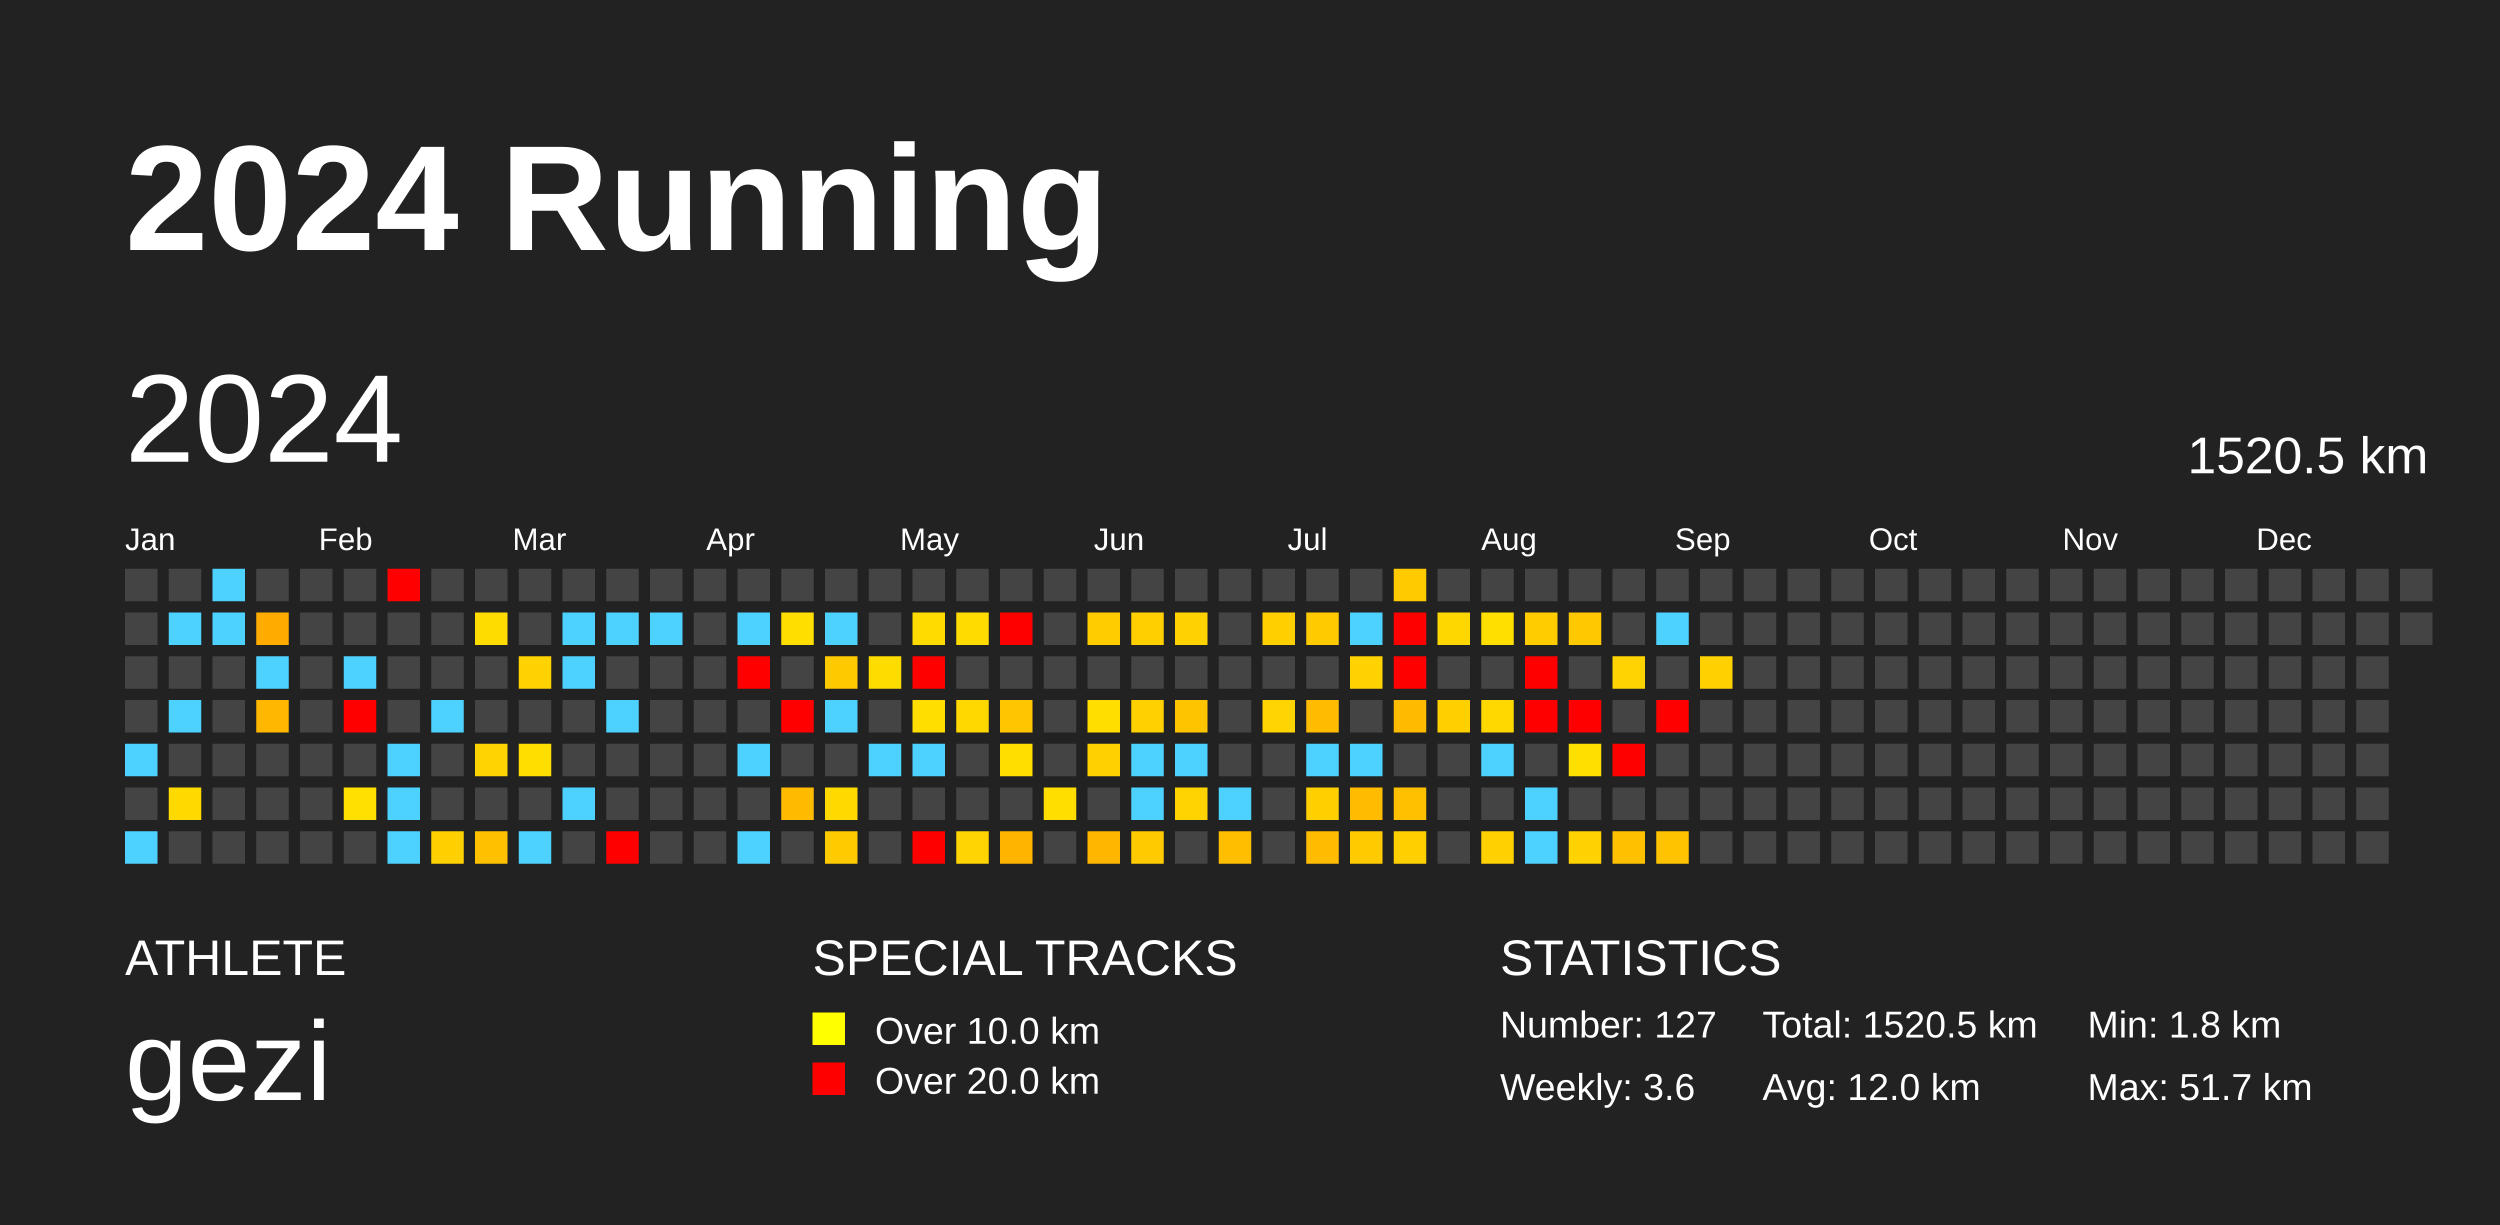
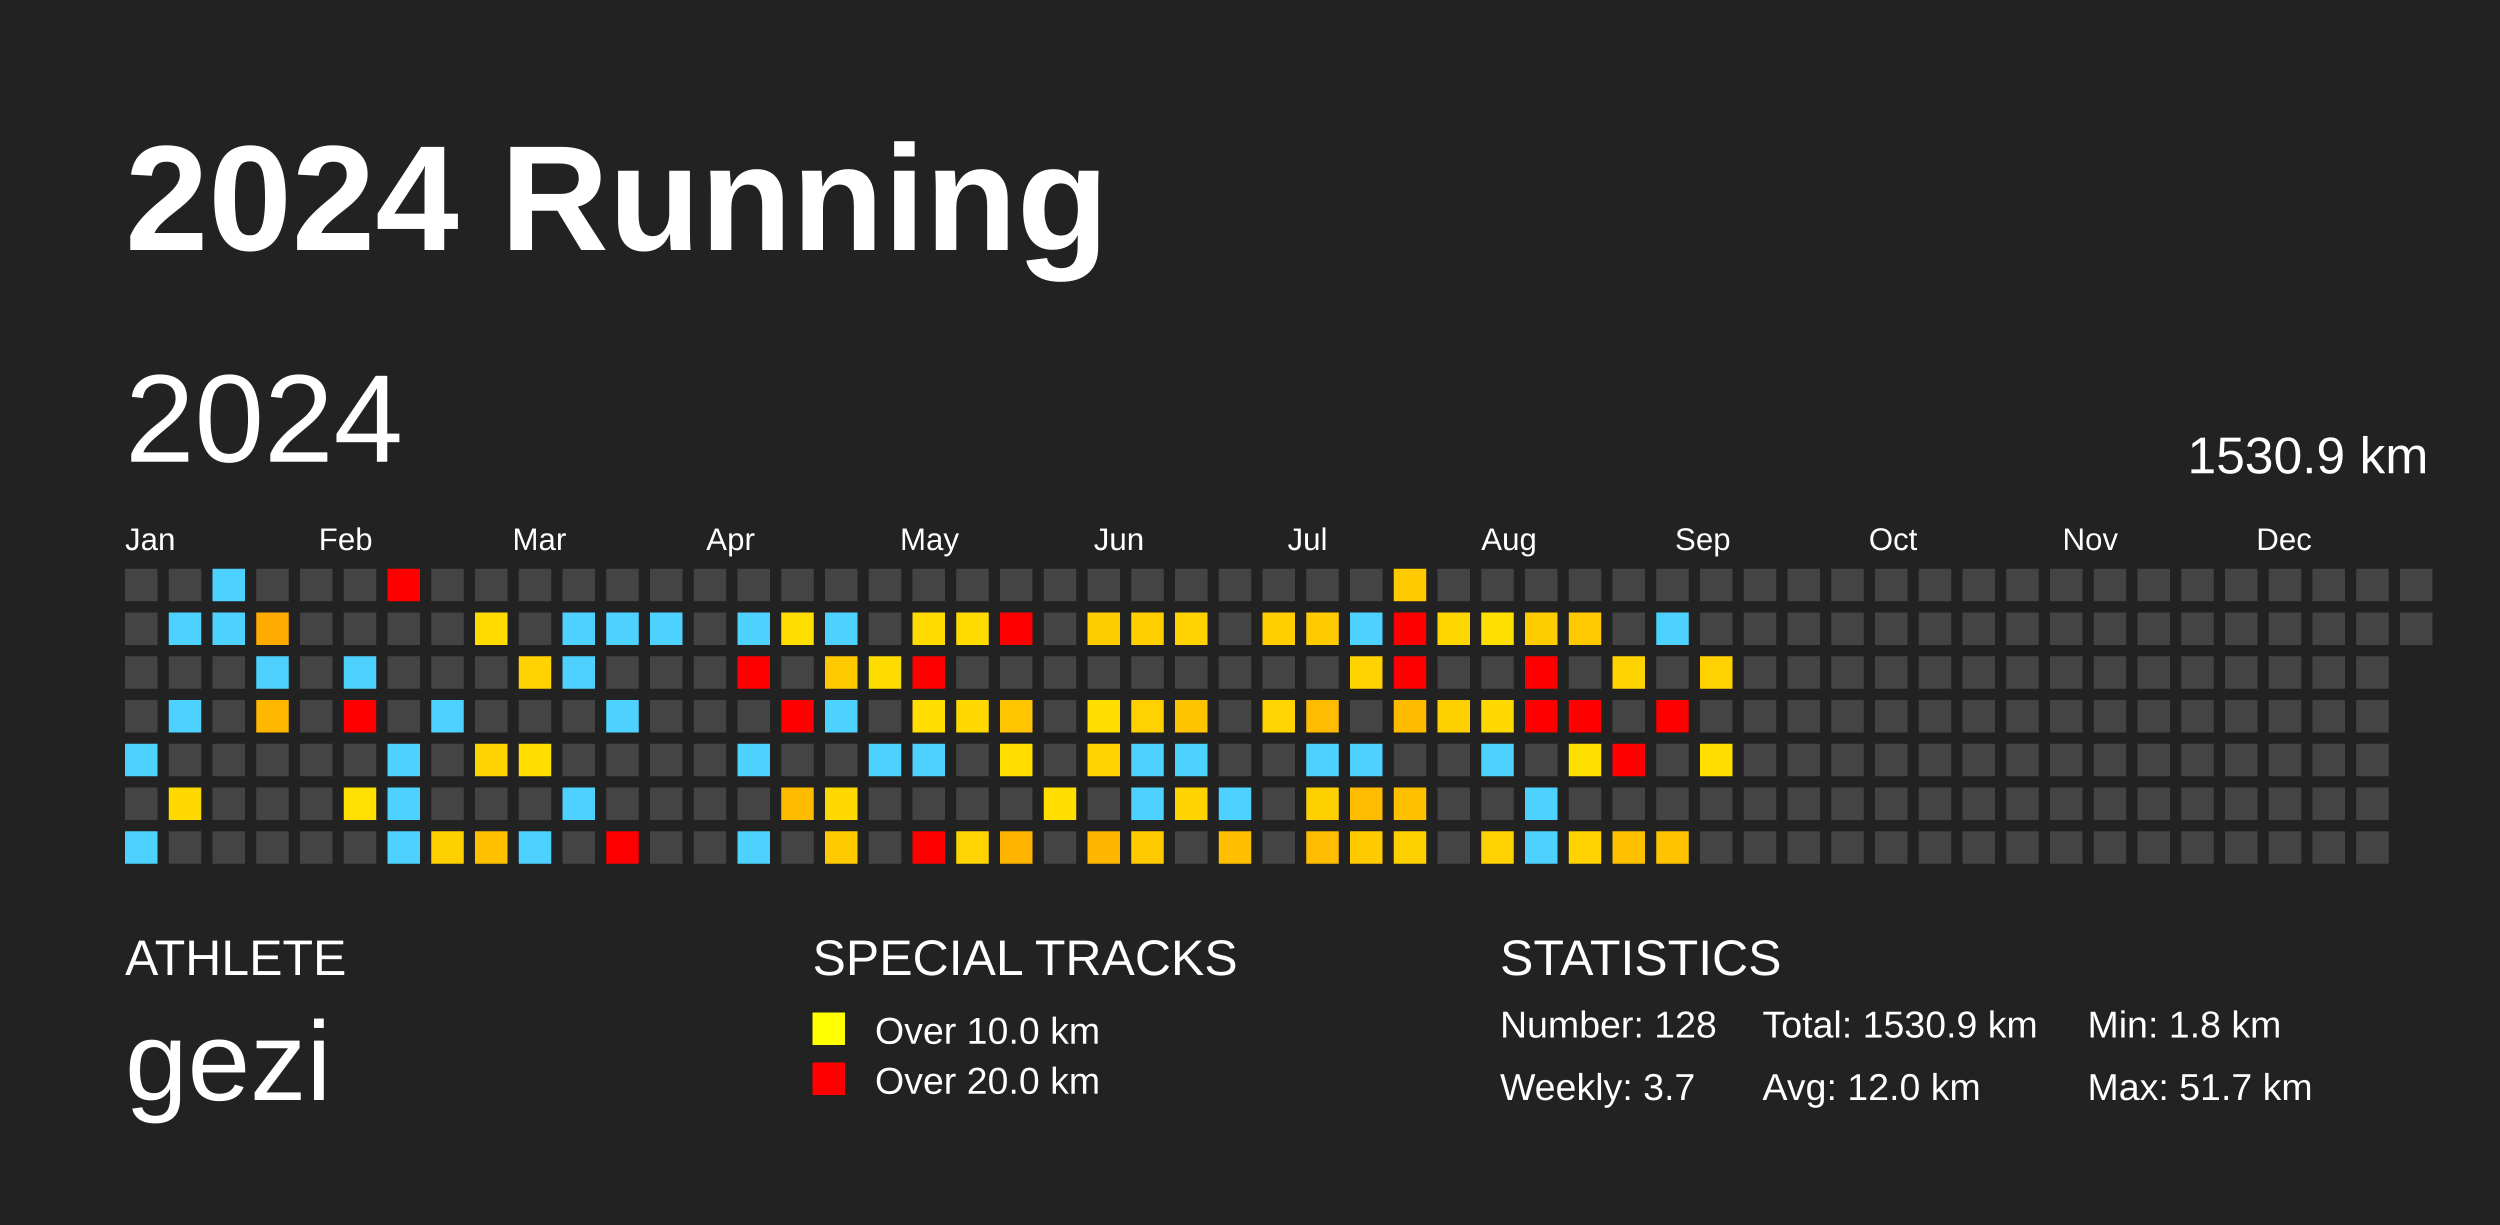
<svg xmlns="http://www.w3.org/2000/svg" baseProfile="full" height="98mm" version="1.1" viewBox="0,0,200,98" width="200mm">
  <defs />
  <rect fill="#222222" height="98" width="200" x="0" y="0" />
  <text fill="#FFFFFF" style="font-size:12px; font-family:Arial; font-weight:bold;" x="10" y="20">2024 Running</text>
  <text fill="#FFFFFF" style="font-size:4px; font-family:Arial" x="10" y="78">ATHLETE</text>
  <text fill="#FFFFFF" style="font-size:9px; font-family:Arial" x="10" y="88">gezi</text>
  <text fill="#FFFFFF" style="font-size:4px; font-family:Arial" x="65" y="78">SPECIAL TRACKS</text>
  <rect fill="yellow" height="2.6" width="2.6" x="65" y="81" />
  <text fill="#FFFFFF" style="font-size:3px; font-family:Arial" x="70" y="83.5">Over 10.0 km</text>
  <rect fill="red" height="2.6" width="2.6" x="65" y="85" />
  <text fill="#FFFFFF" style="font-size:3px; font-family:Arial" x="70" y="87.5">Over 20.0 km</text>
  <text fill="#FFFFFF" style="font-size:4px; font-family:Arial" x="120" y="78">STATISTICS</text>
-   <text fill="#FFFFFF" style="font-size:3px; font-family:Arial" x="120" y="83">Number: 127</text>
-   <text fill="#FFFFFF" style="font-size:3px; font-family:Arial" x="120" y="88">Weekly: 3.6</text>
-   <text fill="#FFFFFF" style="font-size:3px; font-family:Arial" x="141" y="83">Total: 1520.5 km</text>
+   <text fill="#FFFFFF" style="font-size:3px; font-family:Arial" x="120" y="83">Number: 128</text>
+   <text fill="#FFFFFF" style="font-size:3px; font-family:Arial" x="120" y="88">Weekly: 3.7</text>
+   <text fill="#FFFFFF" style="font-size:3px; font-family:Arial" x="141" y="83">Total: 1530.9 km</text>
  <text fill="#FFFFFF" style="font-size:3px; font-family:Arial" x="141" y="88">Avg: 12.0 km</text>
  <text fill="#FFFFFF" style="font-size:3px; font-family:Arial" x="167" y="83">Min: 1.8 km</text>
  <text fill="#FFFFFF" style="font-size:3px; font-family:Arial" x="167" y="88">Max: 51.7 km</text>
  <text dominant-baseline="hanging" fill="#FFFFFF" style="font-size:10.0px; font-family:Arial;" x="10" y="30">2024</text>
-   <text dominant-baseline="hanging" fill="#FFFFFF" style="font-size:4.125px; font-family:Arial;" x="175" y="35">1520.5 km</text>
+   <text dominant-baseline="hanging" fill="#FFFFFF" style="font-size:4.125px; font-family:Arial;" x="175" y="35">1530.9 km</text>
  <text fill="#FFFFFF" style="font-size:2.5px; font-family:Arial" x="10.0" y="44">Jan</text>
  <text fill="#FFFFFF" style="font-size:2.5px; font-family:Arial" x="25.5" y="44">Feb</text>
  <text fill="#FFFFFF" style="font-size:2.5px; font-family:Arial" x="41.0" y="44">Mar</text>
  <text fill="#FFFFFF" style="font-size:2.5px; font-family:Arial" x="56.5" y="44">Apr</text>
  <text fill="#FFFFFF" style="font-size:2.5px; font-family:Arial" x="72.0" y="44">May</text>
  <text fill="#FFFFFF" style="font-size:2.5px; font-family:Arial" x="87.5" y="44">Jun</text>
  <text fill="#FFFFFF" style="font-size:2.5px; font-family:Arial" x="103.0" y="44">Jul</text>
  <text fill="#FFFFFF" style="font-size:2.5px; font-family:Arial" x="118.5" y="44">Aug</text>
  <text fill="#FFFFFF" style="font-size:2.5px; font-family:Arial" x="134.0" y="44">Sep</text>
  <text fill="#FFFFFF" style="font-size:2.5px; font-family:Arial" x="149.5" y="44">Oct</text>
  <text fill="#FFFFFF" style="font-size:2.5px; font-family:Arial" x="165.0" y="44">Nov</text>
  <text fill="#FFFFFF" style="font-size:2.5px; font-family:Arial" x="180.5" y="44">Dec</text>
  <rect fill="#444444" height="2.6" width="2.6" x="10.0" y="45.5" />
  <rect fill="#444444" height="2.6" width="2.6" x="10.0" y="49.0" />
  <rect fill="#444444" height="2.6" width="2.6" x="10.0" y="52.5" />
  <rect fill="#444444" height="2.6" width="2.6" x="10.0" y="56.0" />
  <rect fill="#4dd2ff" height="2.6" width="2.6" x="10.0" y="59.5" />
  <rect fill="#444444" height="2.6" width="2.6" x="10.0" y="63.0" />
  <rect fill="#4dd2ff" height="2.6" width="2.6" x="10.0" y="66.5" />
  <rect fill="#444444" height="2.6" width="2.6" x="13.5" y="45.5" />
  <rect fill="#4dd2ff" height="2.6" width="2.6" x="13.5" y="49.0" />
  <rect fill="#444444" height="2.6" width="2.6" x="13.5" y="52.5" />
  <rect fill="#4dd2ff" height="2.6" width="2.6" x="13.5" y="56.0" />
  <rect fill="#444444" height="2.6" width="2.6" x="13.5" y="59.5" />
  <rect fill="#ffd900" height="2.6" width="2.6" x="13.5" y="63.0" />
  <rect fill="#444444" height="2.6" width="2.6" x="13.5" y="66.5" />
  <rect fill="#4dd2ff" height="2.6" width="2.6" x="17.0" y="45.5" />
  <rect fill="#4dd2ff" height="2.6" width="2.6" x="17.0" y="49.0" />
  <rect fill="#444444" height="2.6" width="2.6" x="17.0" y="52.5" />
  <rect fill="#444444" height="2.6" width="2.6" x="17.0" y="56.0" />
  <rect fill="#444444" height="2.6" width="2.6" x="17.0" y="59.5" />
  <rect fill="#444444" height="2.6" width="2.6" x="17.0" y="63.0" />
  <rect fill="#444444" height="2.6" width="2.6" x="17.0" y="66.5" />
  <rect fill="#444444" height="2.6" width="2.6" x="20.5" y="45.5" />
  <rect fill="#ffab00" height="2.6" width="2.6" x="20.5" y="49.0" />
  <rect fill="#4dd2ff" height="2.6" width="2.6" x="20.5" y="52.5" />
  <rect fill="#ffb700" height="2.6" width="2.6" x="20.5" y="56.0" />
  <rect fill="#444444" height="2.6" width="2.6" x="20.5" y="59.5" />
  <rect fill="#444444" height="2.6" width="2.6" x="20.5" y="63.0" />
  <rect fill="#444444" height="2.6" width="2.6" x="20.5" y="66.5" />
  <rect fill="#444444" height="2.6" width="2.6" x="24.0" y="45.5" />
  <rect fill="#444444" height="2.6" width="2.6" x="24.0" y="49.0" />
  <rect fill="#444444" height="2.6" width="2.6" x="24.0" y="52.5" />
  <rect fill="#444444" height="2.6" width="2.6" x="24.0" y="56.0" />
  <rect fill="#444444" height="2.6" width="2.6" x="24.0" y="59.5" />
  <rect fill="#444444" height="2.6" width="2.6" x="24.0" y="63.0" />
  <rect fill="#444444" height="2.6" width="2.6" x="24.0" y="66.5" />
  <rect fill="#444444" height="2.6" width="2.6" x="27.5" y="45.5" />
  <rect fill="#444444" height="2.6" width="2.6" x="27.5" y="49.0" />
  <rect fill="#4dd2ff" height="2.6" width="2.6" x="27.5" y="52.5" />
  <rect fill="red" height="2.6" width="2.6" x="27.5" y="56.0" />
  <rect fill="#444444" height="2.6" width="2.6" x="27.5" y="59.5" />
  <rect fill="#ffe000" height="2.6" width="2.6" x="27.5" y="63.0" />
  <rect fill="#444444" height="2.6" width="2.6" x="27.5" y="66.5" />
  <rect fill="red" height="2.6" width="2.6" x="31.0" y="45.5" />
  <rect fill="#444444" height="2.6" width="2.6" x="31.0" y="49.0" />
  <rect fill="#444444" height="2.6" width="2.6" x="31.0" y="52.5" />
  <rect fill="#444444" height="2.6" width="2.6" x="31.0" y="56.0" />
  <rect fill="#4dd2ff" height="2.6" width="2.6" x="31.0" y="59.5" />
  <rect fill="#4dd2ff" height="2.6" width="2.6" x="31.0" y="63.0" />
  <rect fill="#4dd2ff" height="2.6" width="2.6" x="31.0" y="66.5" />
  <rect fill="#444444" height="2.6" width="2.6" x="34.5" y="45.5" />
  <rect fill="#444444" height="2.6" width="2.6" x="34.5" y="49.0" />
  <rect fill="#444444" height="2.6" width="2.6" x="34.5" y="52.5" />
  <rect fill="#4dd2ff" height="2.6" width="2.6" x="34.5" y="56.0" />
  <rect fill="#444444" height="2.6" width="2.6" x="34.5" y="59.5" />
  <rect fill="#444444" height="2.6" width="2.6" x="34.5" y="63.0" />
  <rect fill="#ffd000" height="2.6" width="2.6" x="34.5" y="66.5" />
  <rect fill="#444444" height="2.6" width="2.6" x="38.0" y="45.5" />
  <rect fill="#ffdc00" height="2.6" width="2.6" x="38.0" y="49.0" />
  <rect fill="#444444" height="2.6" width="2.6" x="38.0" y="52.5" />
  <rect fill="#444444" height="2.6" width="2.6" x="38.0" y="56.0" />
  <rect fill="#ffd300" height="2.6" width="2.6" x="38.0" y="59.5" />
  <rect fill="#444444" height="2.6" width="2.6" x="38.0" y="63.0" />
  <rect fill="#ffc000" height="2.6" width="2.6" x="38.0" y="66.5" />
  <rect fill="#444444" height="2.6" width="2.6" x="41.5" y="45.5" />
  <rect fill="#444444" height="2.6" width="2.6" x="41.5" y="49.0" />
  <rect fill="#ffd200" height="2.6" width="2.6" x="41.5" y="52.5" />
  <rect fill="#444444" height="2.6" width="2.6" x="41.5" y="56.0" />
  <rect fill="#ffde00" height="2.6" width="2.6" x="41.5" y="59.5" />
  <rect fill="#444444" height="2.6" width="2.6" x="41.5" y="63.0" />
  <rect fill="#4dd2ff" height="2.6" width="2.6" x="41.5" y="66.5" />
  <rect fill="#444444" height="2.6" width="2.6" x="45.0" y="45.5" />
  <rect fill="#4dd2ff" height="2.6" width="2.6" x="45.0" y="49.0" />
  <rect fill="#4dd2ff" height="2.6" width="2.6" x="45.0" y="52.5" />
  <rect fill="#444444" height="2.6" width="2.6" x="45.0" y="56.0" />
  <rect fill="#444444" height="2.6" width="2.6" x="45.0" y="59.5" />
  <rect fill="#4dd2ff" height="2.6" width="2.6" x="45.0" y="63.0" />
  <rect fill="#444444" height="2.6" width="2.6" x="45.0" y="66.5" />
  <rect fill="#444444" height="2.6" width="2.6" x="48.5" y="45.5" />
  <rect fill="#4dd2ff" height="2.6" width="2.6" x="48.5" y="49.0" />
  <rect fill="#444444" height="2.6" width="2.6" x="48.5" y="52.5" />
  <rect fill="#4dd2ff" height="2.6" width="2.6" x="48.5" y="56.0" />
  <rect fill="#444444" height="2.6" width="2.6" x="48.5" y="59.5" />
  <rect fill="#444444" height="2.6" width="2.6" x="48.5" y="63.0" />
  <rect fill="red" height="2.6" width="2.6" x="48.5" y="66.5" />
  <rect fill="#444444" height="2.6" width="2.6" x="52.0" y="45.5" />
  <rect fill="#4dd2ff" height="2.6" width="2.6" x="52.0" y="49.0" />
  <rect fill="#444444" height="2.6" width="2.6" x="52.0" y="52.5" />
  <rect fill="#444444" height="2.6" width="2.6" x="52.0" y="56.0" />
  <rect fill="#444444" height="2.6" width="2.6" x="52.0" y="59.5" />
  <rect fill="#444444" height="2.6" width="2.6" x="52.0" y="63.0" />
  <rect fill="#444444" height="2.6" width="2.6" x="52.0" y="66.5" />
  <rect fill="#444444" height="2.6" width="2.6" x="55.5" y="45.5" />
  <rect fill="#444444" height="2.6" width="2.6" x="55.5" y="49.0" />
  <rect fill="#444444" height="2.6" width="2.6" x="55.5" y="52.5" />
  <rect fill="#444444" height="2.6" width="2.6" x="55.5" y="56.0" />
  <rect fill="#444444" height="2.6" width="2.6" x="55.5" y="59.5" />
  <rect fill="#444444" height="2.6" width="2.6" x="55.5" y="63.0" />
  <rect fill="#444444" height="2.6" width="2.6" x="55.5" y="66.5" />
  <rect fill="#444444" height="2.6" width="2.6" x="59.0" y="45.5" />
  <rect fill="#4dd2ff" height="2.6" width="2.6" x="59.0" y="49.0" />
  <rect fill="red" height="2.6" width="2.6" x="59.0" y="52.5" />
  <rect fill="#444444" height="2.6" width="2.6" x="59.0" y="56.0" />
  <rect fill="#4dd2ff" height="2.6" width="2.6" x="59.0" y="59.5" />
  <rect fill="#444444" height="2.6" width="2.6" x="59.0" y="63.0" />
  <rect fill="#4dd2ff" height="2.6" width="2.6" x="59.0" y="66.5" />
  <rect fill="#444444" height="2.6" width="2.6" x="62.5" y="45.5" />
  <rect fill="#ffde00" height="2.6" width="2.6" x="62.5" y="49.0" />
  <rect fill="#444444" height="2.6" width="2.6" x="62.5" y="52.5" />
  <rect fill="red" height="2.6" width="2.6" x="62.5" y="56.0" />
  <rect fill="#444444" height="2.6" width="2.6" x="62.5" y="59.5" />
  <rect fill="#ffbb00" height="2.6" width="2.6" x="62.5" y="63.0" />
  <rect fill="#444444" height="2.6" width="2.6" x="62.5" y="66.5" />
  <rect fill="#444444" height="2.6" width="2.6" x="66.0" y="45.5" />
  <rect fill="#4dd2ff" height="2.6" width="2.6" x="66.0" y="49.0" />
  <rect fill="#ffc900" height="2.6" width="2.6" x="66.0" y="52.5" />
  <rect fill="#4dd2ff" height="2.6" width="2.6" x="66.0" y="56.0" />
  <rect fill="#444444" height="2.6" width="2.6" x="66.0" y="59.5" />
  <rect fill="#ffd900" height="2.6" width="2.6" x="66.0" y="63.0" />
  <rect fill="#ffcb00" height="2.6" width="2.6" x="66.0" y="66.5" />
  <rect fill="#444444" height="2.6" width="2.6" x="69.5" y="45.5" />
  <rect fill="#444444" height="2.6" width="2.6" x="69.5" y="49.0" />
  <rect fill="#ffdc00" height="2.6" width="2.6" x="69.5" y="52.5" />
  <rect fill="#444444" height="2.6" width="2.6" x="69.5" y="56.0" />
  <rect fill="#4dd2ff" height="2.6" width="2.6" x="69.5" y="59.5" />
  <rect fill="#444444" height="2.6" width="2.6" x="69.5" y="63.0" />
  <rect fill="#444444" height="2.6" width="2.6" x="69.5" y="66.5" />
  <rect fill="#444444" height="2.6" width="2.6" x="73.0" y="45.5" />
  <rect fill="#ffdb00" height="2.6" width="2.6" x="73.0" y="49.0" />
  <rect fill="red" height="2.6" width="2.6" x="73.0" y="52.5" />
  <rect fill="#ffde00" height="2.6" width="2.6" x="73.0" y="56.0" />
  <rect fill="#4dd2ff" height="2.6" width="2.6" x="73.0" y="59.5" />
  <rect fill="#444444" height="2.6" width="2.6" x="73.0" y="63.0" />
  <rect fill="red" height="2.6" width="2.6" x="73.0" y="66.5" />
  <rect fill="#444444" height="2.6" width="2.6" x="76.5" y="45.5" />
  <rect fill="#ffdb00" height="2.6" width="2.6" x="76.5" y="49.0" />
  <rect fill="#444444" height="2.6" width="2.6" x="76.5" y="52.5" />
  <rect fill="#ffd800" height="2.6" width="2.6" x="76.5" y="56.0" />
  <rect fill="#444444" height="2.6" width="2.6" x="76.5" y="59.5" />
  <rect fill="#444444" height="2.6" width="2.6" x="76.5" y="63.0" />
  <rect fill="#ffd400" height="2.6" width="2.6" x="76.5" y="66.5" />
  <rect fill="#444444" height="2.6" width="2.6" x="80.0" y="45.5" />
  <rect fill="red" height="2.6" width="2.6" x="80.0" y="49.0" />
  <rect fill="#444444" height="2.6" width="2.6" x="80.0" y="52.5" />
  <rect fill="#ffc500" height="2.6" width="2.6" x="80.0" y="56.0" />
  <rect fill="#ffde00" height="2.6" width="2.6" x="80.0" y="59.5" />
  <rect fill="#444444" height="2.6" width="2.6" x="80.0" y="63.0" />
  <rect fill="#ffb500" height="2.6" width="2.6" x="80.0" y="66.5" />
  <rect fill="#444444" height="2.6" width="2.6" x="83.5" y="45.5" />
  <rect fill="#444444" height="2.6" width="2.6" x="83.5" y="49.0" />
  <rect fill="#444444" height="2.6" width="2.6" x="83.5" y="52.5" />
  <rect fill="#444444" height="2.6" width="2.6" x="83.5" y="56.0" />
  <rect fill="#444444" height="2.6" width="2.6" x="83.5" y="59.5" />
  <rect fill="#ffde00" height="2.6" width="2.6" x="83.5" y="63.0" />
  <rect fill="#444444" height="2.6" width="2.6" x="83.5" y="66.5" />
  <rect fill="#444444" height="2.6" width="2.6" x="87.0" y="45.5" />
  <rect fill="#ffcc00" height="2.6" width="2.6" x="87.0" y="49.0" />
  <rect fill="#444444" height="2.6" width="2.6" x="87.0" y="52.5" />
  <rect fill="#ffde00" height="2.6" width="2.6" x="87.0" y="56.0" />
  <rect fill="#ffd100" height="2.6" width="2.6" x="87.0" y="59.5" />
  <rect fill="#444444" height="2.6" width="2.6" x="87.0" y="63.0" />
  <rect fill="#ffb600" height="2.6" width="2.6" x="87.0" y="66.5" />
  <rect fill="#444444" height="2.6" width="2.6" x="90.5" y="45.5" />
  <rect fill="#ffcf00" height="2.6" width="2.6" x="90.5" y="49.0" />
  <rect fill="#444444" height="2.6" width="2.6" x="90.5" y="52.5" />
  <rect fill="#ffd100" height="2.6" width="2.6" x="90.5" y="56.0" />
  <rect fill="#4dd2ff" height="2.6" width="2.6" x="90.5" y="59.5" />
  <rect fill="#4dd2ff" height="2.6" width="2.6" x="90.5" y="63.0" />
  <rect fill="#ffcb00" height="2.6" width="2.6" x="90.5" y="66.5" />
  <rect fill="#444444" height="2.6" width="2.6" x="94.0" y="45.5" />
  <rect fill="#ffd200" height="2.6" width="2.6" x="94.0" y="49.0" />
  <rect fill="#444444" height="2.6" width="2.6" x="94.0" y="52.5" />
  <rect fill="#ffc400" height="2.6" width="2.6" x="94.0" y="56.0" />
  <rect fill="#4dd2ff" height="2.6" width="2.6" x="94.0" y="59.5" />
  <rect fill="#ffd300" height="2.6" width="2.6" x="94.0" y="63.0" />
  <rect fill="#444444" height="2.6" width="2.6" x="94.0" y="66.5" />
  <rect fill="#444444" height="2.6" width="2.6" x="97.5" y="45.5" />
  <rect fill="#444444" height="2.6" width="2.6" x="97.5" y="49.0" />
  <rect fill="#444444" height="2.6" width="2.6" x="97.5" y="52.5" />
  <rect fill="#444444" height="2.6" width="2.6" x="97.5" y="56.0" />
  <rect fill="#444444" height="2.6" width="2.6" x="97.5" y="59.5" />
  <rect fill="#4dd2ff" height="2.6" width="2.6" x="97.5" y="63.0" />
  <rect fill="#ffbe00" height="2.6" width="2.6" x="97.5" y="66.5" />
  <rect fill="#444444" height="2.6" width="2.6" x="101.0" y="45.5" />
  <rect fill="#ffcf00" height="2.6" width="2.6" x="101.0" y="49.0" />
  <rect fill="#444444" height="2.6" width="2.6" x="101.0" y="52.5" />
  <rect fill="#ffd400" height="2.6" width="2.6" x="101.0" y="56.0" />
  <rect fill="#444444" height="2.6" width="2.6" x="101.0" y="59.5" />
  <rect fill="#444444" height="2.6" width="2.6" x="101.0" y="63.0" />
  <rect fill="#444444" height="2.6" width="2.6" x="101.0" y="66.5" />
  <rect fill="#444444" height="2.6" width="2.6" x="104.5" y="45.5" />
  <rect fill="#ffca00" height="2.6" width="2.6" x="104.5" y="49.0" />
  <rect fill="#444444" height="2.6" width="2.6" x="104.5" y="52.5" />
  <rect fill="#ffbc00" height="2.6" width="2.6" x="104.5" y="56.0" />
  <rect fill="#4dd2ff" height="2.6" width="2.6" x="104.5" y="59.5" />
  <rect fill="#ffd000" height="2.6" width="2.6" x="104.5" y="63.0" />
  <rect fill="#ffbc00" height="2.6" width="2.6" x="104.5" y="66.5" />
  <rect fill="#444444" height="2.6" width="2.6" x="108.0" y="45.5" />
  <rect fill="#4dd2ff" height="2.6" width="2.6" x="108.0" y="49.0" />
  <rect fill="#ffd200" height="2.6" width="2.6" x="108.0" y="52.5" />
  <rect fill="#444444" height="2.6" width="2.6" x="108.0" y="56.0" />
  <rect fill="#4dd2ff" height="2.6" width="2.6" x="108.0" y="59.5" />
  <rect fill="#ffbc00" height="2.6" width="2.6" x="108.0" y="63.0" />
  <rect fill="#ffca00" height="2.6" width="2.6" x="108.0" y="66.5" />
  <rect fill="#ffca00" height="2.6" width="2.6" x="111.5" y="45.5" />
  <rect fill="red" height="2.6" width="2.6" x="111.5" y="49.0" />
  <rect fill="red" height="2.6" width="2.6" x="111.5" y="52.5" />
  <rect fill="#ffbb00" height="2.6" width="2.6" x="111.5" y="56.0" />
  <rect fill="#444444" height="2.6" width="2.6" x="111.5" y="59.5" />
  <rect fill="#ffc000" height="2.6" width="2.6" x="111.5" y="63.0" />
  <rect fill="#ffd000" height="2.6" width="2.6" x="111.5" y="66.5" />
  <rect fill="#444444" height="2.6" width="2.6" x="115.0" y="45.5" />
  <rect fill="#ffd700" height="2.6" width="2.6" x="115.0" y="49.0" />
  <rect fill="#444444" height="2.6" width="2.6" x="115.0" y="52.5" />
  <rect fill="#ffd000" height="2.6" width="2.6" x="115.0" y="56.0" />
  <rect fill="#444444" height="2.6" width="2.6" x="115.0" y="59.5" />
  <rect fill="#444444" height="2.6" width="2.6" x="115.0" y="63.0" />
  <rect fill="#444444" height="2.6" width="2.6" x="115.0" y="66.5" />
  <rect fill="#444444" height="2.6" width="2.6" x="118.5" y="45.5" />
  <rect fill="#ffdf00" height="2.6" width="2.6" x="118.5" y="49.0" />
  <rect fill="#444444" height="2.6" width="2.6" x="118.5" y="52.5" />
  <rect fill="#ffd800" height="2.6" width="2.6" x="118.5" y="56.0" />
  <rect fill="#4dd2ff" height="2.6" width="2.6" x="118.5" y="59.5" />
  <rect fill="#444444" height="2.6" width="2.6" x="118.5" y="63.0" />
  <rect fill="#ffd100" height="2.6" width="2.6" x="118.5" y="66.5" />
  <rect fill="#444444" height="2.6" width="2.6" x="122.0" y="45.5" />
  <rect fill="#ffcc00" height="2.6" width="2.6" x="122.0" y="49.0" />
  <rect fill="red" height="2.6" width="2.6" x="122.0" y="52.5" />
  <rect fill="red" height="2.6" width="2.6" x="122.0" y="56.0" />
  <rect fill="#444444" height="2.6" width="2.6" x="122.0" y="59.5" />
  <rect fill="#4dd2ff" height="2.6" width="2.6" x="122.0" y="63.0" />
  <rect fill="#4dd2ff" height="2.6" width="2.6" x="122.0" y="66.5" />
  <rect fill="#444444" height="2.6" width="2.6" x="125.5" y="45.5" />
  <rect fill="#ffc800" height="2.6" width="2.6" x="125.5" y="49.0" />
  <rect fill="#444444" height="2.6" width="2.6" x="125.5" y="52.5" />
  <rect fill="red" height="2.6" width="2.6" x="125.5" y="56.0" />
  <rect fill="#ffdf00" height="2.6" width="2.6" x="125.5" y="59.5" />
  <rect fill="#444444" height="2.6" width="2.6" x="125.5" y="63.0" />
  <rect fill="#ffd200" height="2.6" width="2.6" x="125.5" y="66.5" />
  <rect fill="#444444" height="2.6" width="2.6" x="129.0" y="45.5" />
  <rect fill="#444444" height="2.6" width="2.6" x="129.0" y="49.0" />
  <rect fill="#ffd300" height="2.6" width="2.6" x="129.0" y="52.5" />
  <rect fill="#444444" height="2.6" width="2.6" x="129.0" y="56.0" />
  <rect fill="red" height="2.6" width="2.6" x="129.0" y="59.5" />
  <rect fill="#444444" height="2.6" width="2.6" x="129.0" y="63.0" />
  <rect fill="#ffc000" height="2.6" width="2.6" x="129.0" y="66.5" />
  <rect fill="#444444" height="2.6" width="2.6" x="132.5" y="45.5" />
  <rect fill="#4dd2ff" height="2.6" width="2.6" x="132.5" y="49.0" />
  <rect fill="#444444" height="2.6" width="2.6" x="132.5" y="52.5" />
  <rect fill="red" height="2.6" width="2.6" x="132.5" y="56.0" />
  <rect fill="#444444" height="2.6" width="2.6" x="132.5" y="59.5" />
  <rect fill="#444444" height="2.6" width="2.6" x="132.5" y="63.0" />
  <rect fill="#ffc300" height="2.6" width="2.6" x="132.5" y="66.5" />
  <rect fill="#444444" height="2.6" width="2.6" x="136.0" y="45.5" />
  <rect fill="#444444" height="2.6" width="2.6" x="136.0" y="49.0" />
  <rect fill="#ffd100" height="2.6" width="2.6" x="136.0" y="52.5" />
  <rect fill="#444444" height="2.6" width="2.6" x="136.0" y="56.0" />
-   <rect fill="#444444" height="2.6" width="2.6" x="136.0" y="59.5" />
+   <rect fill="#ffde00" height="2.6" width="2.6" x="136.0" y="59.5" />
  <rect fill="#444444" height="2.6" width="2.6" x="136.0" y="63.0" />
  <rect fill="#444444" height="2.6" width="2.6" x="136.0" y="66.5" />
  <rect fill="#444444" height="2.6" width="2.6" x="139.5" y="45.5" />
  <rect fill="#444444" height="2.6" width="2.6" x="139.5" y="49.0" />
  <rect fill="#444444" height="2.6" width="2.6" x="139.5" y="52.5" />
  <rect fill="#444444" height="2.6" width="2.6" x="139.5" y="56.0" />
  <rect fill="#444444" height="2.6" width="2.6" x="139.5" y="59.5" />
  <rect fill="#444444" height="2.6" width="2.6" x="139.5" y="63.0" />
  <rect fill="#444444" height="2.6" width="2.6" x="139.5" y="66.5" />
  <rect fill="#444444" height="2.6" width="2.6" x="143.0" y="45.5" />
  <rect fill="#444444" height="2.6" width="2.6" x="143.0" y="49.0" />
  <rect fill="#444444" height="2.6" width="2.6" x="143.0" y="52.5" />
  <rect fill="#444444" height="2.6" width="2.6" x="143.0" y="56.0" />
  <rect fill="#444444" height="2.6" width="2.6" x="143.0" y="59.5" />
  <rect fill="#444444" height="2.6" width="2.6" x="143.0" y="63.0" />
  <rect fill="#444444" height="2.6" width="2.6" x="143.0" y="66.5" />
  <rect fill="#444444" height="2.6" width="2.6" x="146.5" y="45.5" />
  <rect fill="#444444" height="2.6" width="2.6" x="146.5" y="49.0" />
  <rect fill="#444444" height="2.6" width="2.6" x="146.5" y="52.5" />
  <rect fill="#444444" height="2.6" width="2.6" x="146.5" y="56.0" />
  <rect fill="#444444" height="2.6" width="2.6" x="146.5" y="59.5" />
  <rect fill="#444444" height="2.6" width="2.6" x="146.5" y="63.0" />
  <rect fill="#444444" height="2.6" width="2.6" x="146.5" y="66.5" />
  <rect fill="#444444" height="2.6" width="2.6" x="150.0" y="45.5" />
  <rect fill="#444444" height="2.6" width="2.6" x="150.0" y="49.0" />
  <rect fill="#444444" height="2.6" width="2.6" x="150.0" y="52.5" />
  <rect fill="#444444" height="2.6" width="2.6" x="150.0" y="56.0" />
  <rect fill="#444444" height="2.6" width="2.6" x="150.0" y="59.5" />
  <rect fill="#444444" height="2.6" width="2.6" x="150.0" y="63.0" />
  <rect fill="#444444" height="2.6" width="2.6" x="150.0" y="66.5" />
  <rect fill="#444444" height="2.6" width="2.6" x="153.5" y="45.5" />
  <rect fill="#444444" height="2.6" width="2.6" x="153.5" y="49.0" />
  <rect fill="#444444" height="2.6" width="2.6" x="153.5" y="52.5" />
  <rect fill="#444444" height="2.6" width="2.6" x="153.5" y="56.0" />
  <rect fill="#444444" height="2.6" width="2.6" x="153.5" y="59.5" />
  <rect fill="#444444" height="2.6" width="2.6" x="153.5" y="63.0" />
  <rect fill="#444444" height="2.6" width="2.6" x="153.5" y="66.5" />
  <rect fill="#444444" height="2.6" width="2.6" x="157.0" y="45.5" />
  <rect fill="#444444" height="2.6" width="2.6" x="157.0" y="49.0" />
  <rect fill="#444444" height="2.6" width="2.6" x="157.0" y="52.5" />
  <rect fill="#444444" height="2.6" width="2.6" x="157.0" y="56.0" />
  <rect fill="#444444" height="2.6" width="2.6" x="157.0" y="59.5" />
  <rect fill="#444444" height="2.6" width="2.6" x="157.0" y="63.0" />
  <rect fill="#444444" height="2.6" width="2.6" x="157.0" y="66.5" />
  <rect fill="#444444" height="2.6" width="2.6" x="160.5" y="45.5" />
  <rect fill="#444444" height="2.6" width="2.6" x="160.5" y="49.0" />
  <rect fill="#444444" height="2.6" width="2.6" x="160.5" y="52.5" />
  <rect fill="#444444" height="2.6" width="2.6" x="160.5" y="56.0" />
  <rect fill="#444444" height="2.6" width="2.6" x="160.5" y="59.5" />
  <rect fill="#444444" height="2.6" width="2.6" x="160.5" y="63.0" />
  <rect fill="#444444" height="2.6" width="2.6" x="160.5" y="66.5" />
  <rect fill="#444444" height="2.6" width="2.6" x="164.0" y="45.5" />
  <rect fill="#444444" height="2.6" width="2.6" x="164.0" y="49.0" />
  <rect fill="#444444" height="2.6" width="2.6" x="164.0" y="52.5" />
  <rect fill="#444444" height="2.6" width="2.6" x="164.0" y="56.0" />
  <rect fill="#444444" height="2.6" width="2.6" x="164.0" y="59.5" />
  <rect fill="#444444" height="2.6" width="2.6" x="164.0" y="63.0" />
  <rect fill="#444444" height="2.6" width="2.6" x="164.0" y="66.5" />
  <rect fill="#444444" height="2.6" width="2.6" x="167.5" y="45.5" />
  <rect fill="#444444" height="2.6" width="2.6" x="167.5" y="49.0" />
  <rect fill="#444444" height="2.6" width="2.6" x="167.5" y="52.5" />
  <rect fill="#444444" height="2.6" width="2.6" x="167.5" y="56.0" />
  <rect fill="#444444" height="2.6" width="2.6" x="167.5" y="59.5" />
  <rect fill="#444444" height="2.6" width="2.6" x="167.5" y="63.0" />
  <rect fill="#444444" height="2.6" width="2.6" x="167.5" y="66.5" />
  <rect fill="#444444" height="2.6" width="2.6" x="171.0" y="45.5" />
  <rect fill="#444444" height="2.6" width="2.6" x="171.0" y="49.0" />
  <rect fill="#444444" height="2.6" width="2.6" x="171.0" y="52.5" />
  <rect fill="#444444" height="2.6" width="2.6" x="171.0" y="56.0" />
  <rect fill="#444444" height="2.6" width="2.6" x="171.0" y="59.5" />
  <rect fill="#444444" height="2.6" width="2.6" x="171.0" y="63.0" />
  <rect fill="#444444" height="2.6" width="2.6" x="171.0" y="66.5" />
  <rect fill="#444444" height="2.6" width="2.6" x="174.5" y="45.5" />
  <rect fill="#444444" height="2.6" width="2.6" x="174.5" y="49.0" />
  <rect fill="#444444" height="2.6" width="2.6" x="174.5" y="52.5" />
  <rect fill="#444444" height="2.6" width="2.6" x="174.5" y="56.0" />
  <rect fill="#444444" height="2.6" width="2.6" x="174.5" y="59.5" />
  <rect fill="#444444" height="2.6" width="2.6" x="174.5" y="63.0" />
  <rect fill="#444444" height="2.6" width="2.6" x="174.5" y="66.5" />
  <rect fill="#444444" height="2.6" width="2.6" x="178.0" y="45.5" />
  <rect fill="#444444" height="2.6" width="2.6" x="178.0" y="49.0" />
  <rect fill="#444444" height="2.6" width="2.6" x="178.0" y="52.5" />
  <rect fill="#444444" height="2.6" width="2.6" x="178.0" y="56.0" />
  <rect fill="#444444" height="2.6" width="2.6" x="178.0" y="59.5" />
  <rect fill="#444444" height="2.6" width="2.6" x="178.0" y="63.0" />
  <rect fill="#444444" height="2.6" width="2.6" x="178.0" y="66.5" />
  <rect fill="#444444" height="2.6" width="2.6" x="181.5" y="45.5" />
  <rect fill="#444444" height="2.6" width="2.6" x="181.5" y="49.0" />
  <rect fill="#444444" height="2.6" width="2.6" x="181.5" y="52.5" />
  <rect fill="#444444" height="2.6" width="2.6" x="181.5" y="56.0" />
  <rect fill="#444444" height="2.6" width="2.6" x="181.5" y="59.5" />
  <rect fill="#444444" height="2.6" width="2.6" x="181.5" y="63.0" />
  <rect fill="#444444" height="2.6" width="2.6" x="181.5" y="66.5" />
  <rect fill="#444444" height="2.6" width="2.6" x="185.0" y="45.5" />
  <rect fill="#444444" height="2.6" width="2.6" x="185.0" y="49.0" />
  <rect fill="#444444" height="2.6" width="2.6" x="185.0" y="52.5" />
  <rect fill="#444444" height="2.6" width="2.6" x="185.0" y="56.0" />
  <rect fill="#444444" height="2.6" width="2.6" x="185.0" y="59.5" />
  <rect fill="#444444" height="2.6" width="2.6" x="185.0" y="63.0" />
  <rect fill="#444444" height="2.6" width="2.6" x="185.0" y="66.5" />
  <rect fill="#444444" height="2.6" width="2.6" x="188.5" y="45.5" />
  <rect fill="#444444" height="2.6" width="2.6" x="188.5" y="49.0" />
  <rect fill="#444444" height="2.6" width="2.6" x="188.5" y="52.5" />
  <rect fill="#444444" height="2.6" width="2.6" x="188.5" y="56.0" />
  <rect fill="#444444" height="2.6" width="2.6" x="188.5" y="59.5" />
  <rect fill="#444444" height="2.6" width="2.6" x="188.5" y="63.0" />
  <rect fill="#444444" height="2.6" width="2.6" x="188.5" y="66.5" />
  <rect fill="#444444" height="2.6" width="2.6" x="192.0" y="45.5" />
  <rect fill="#444444" height="2.6" width="2.6" x="192.0" y="49.0" />
</svg>
